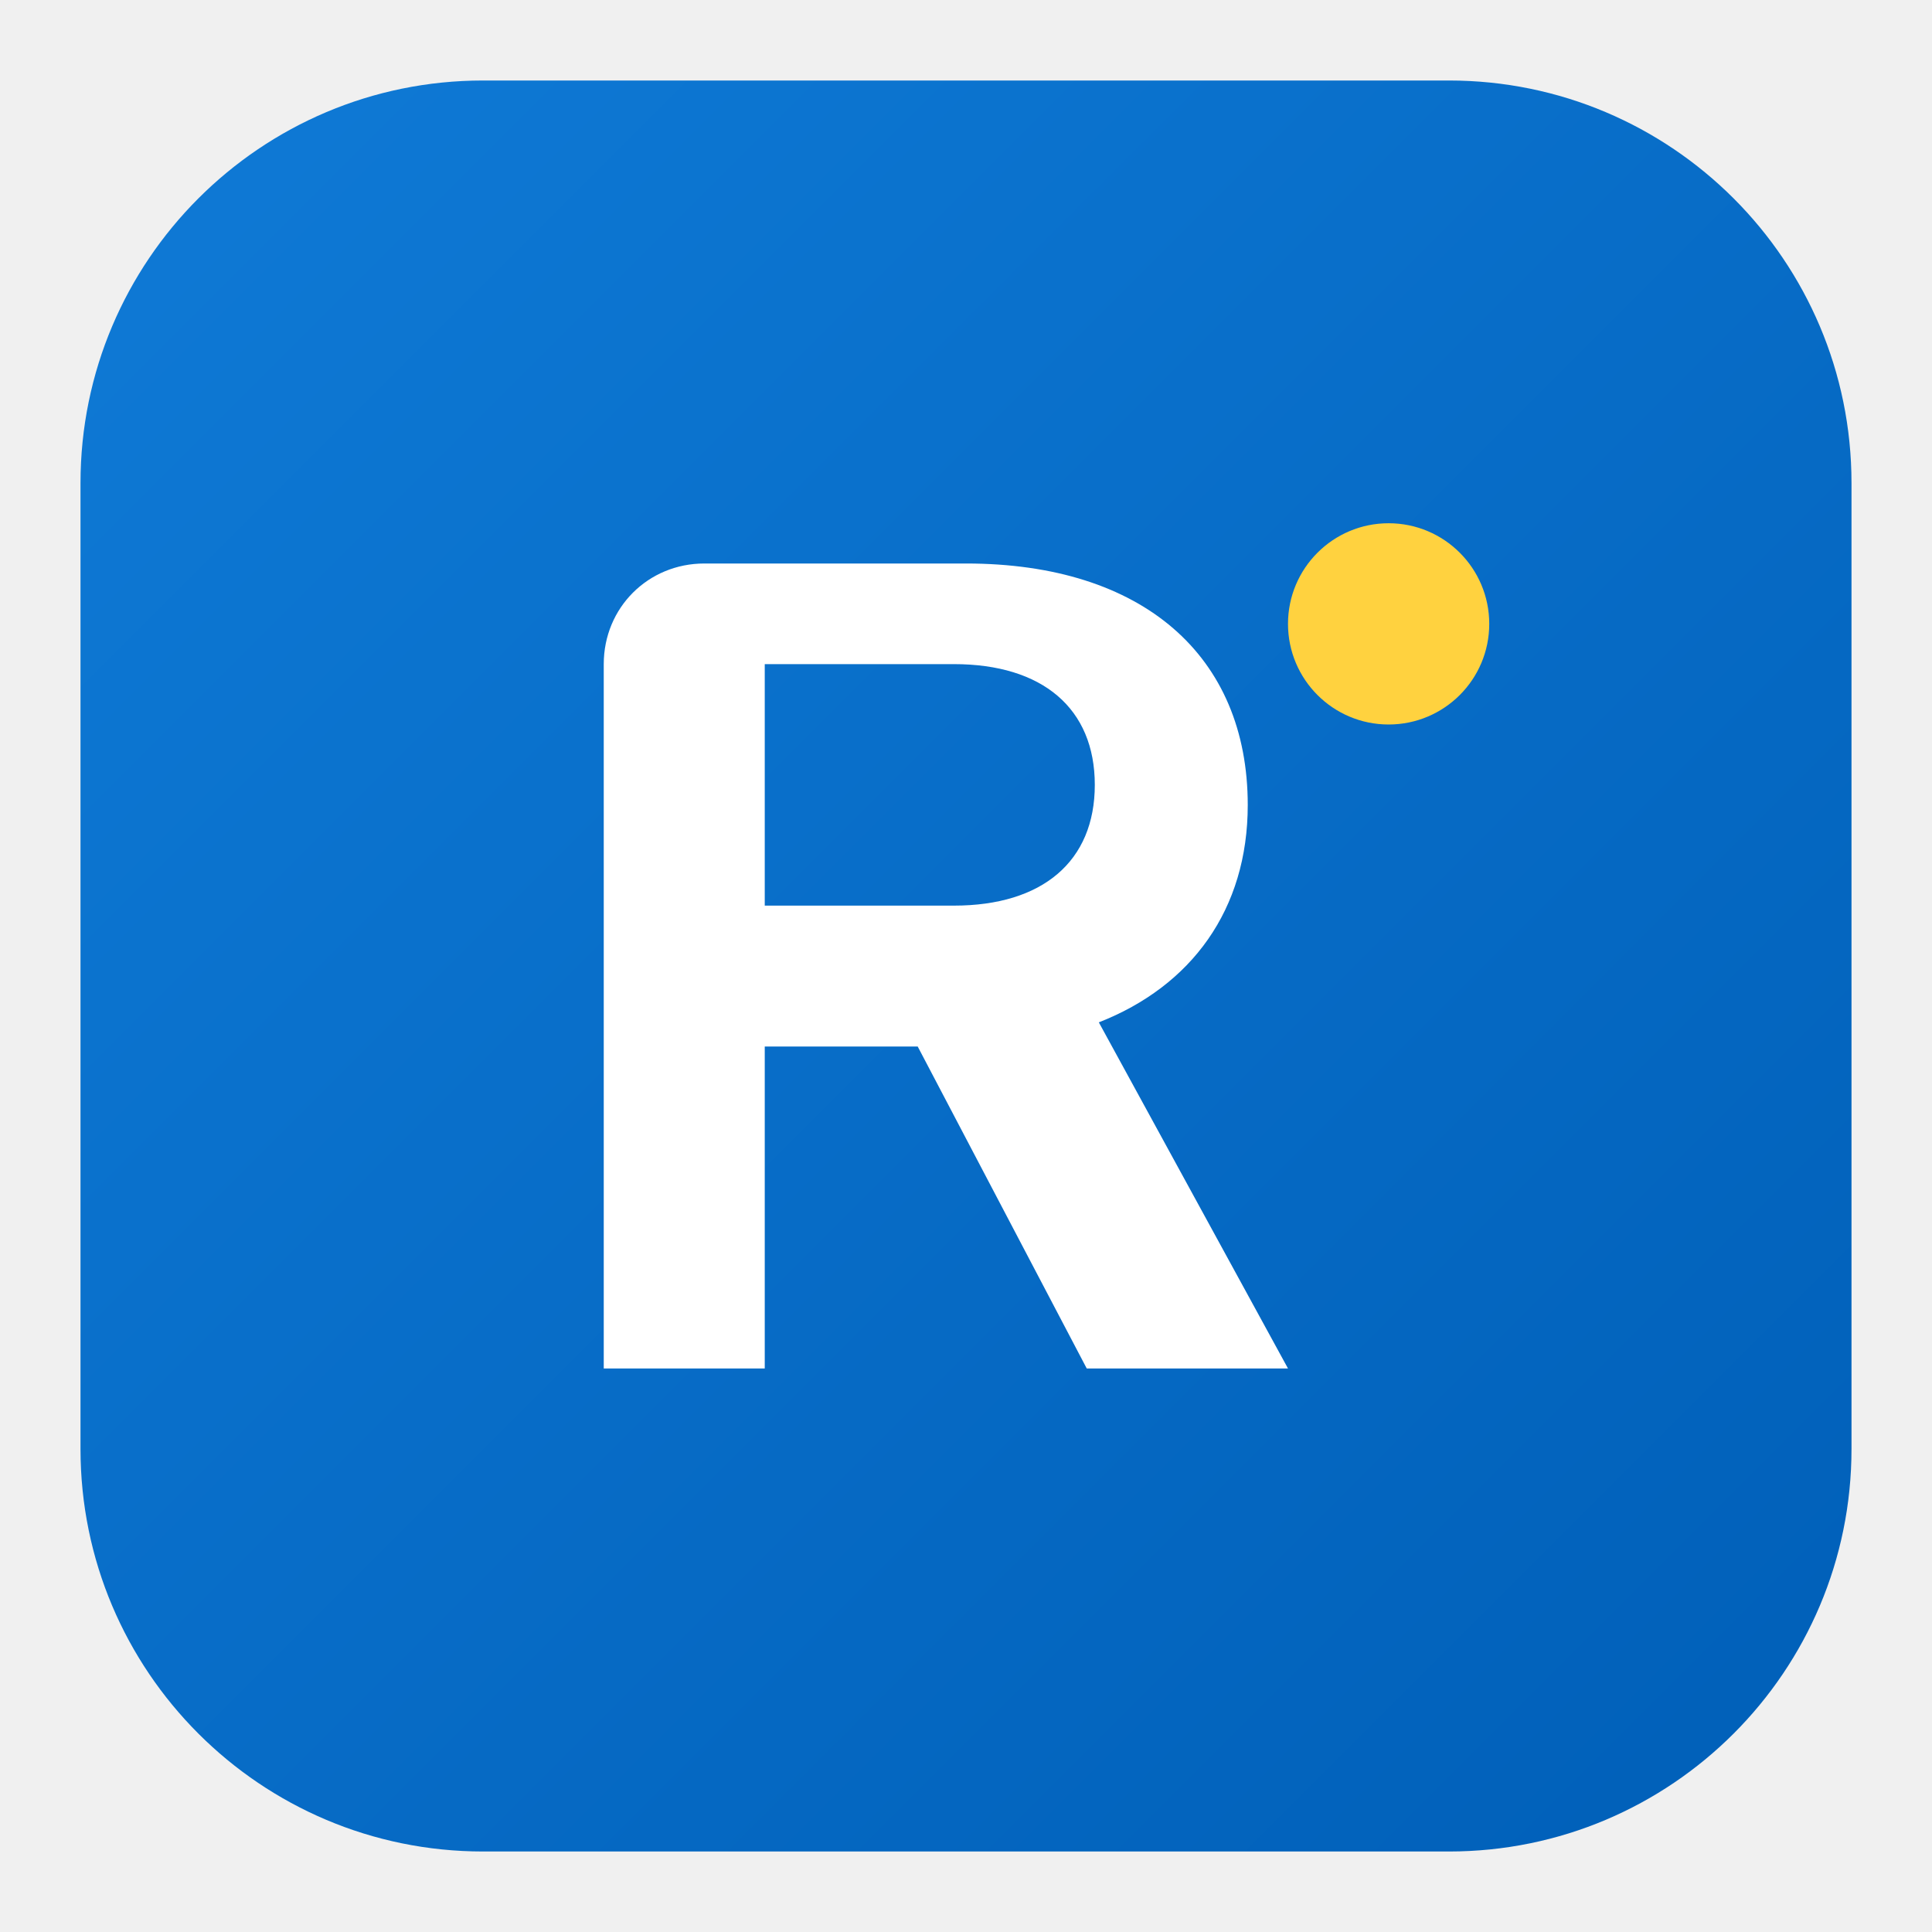
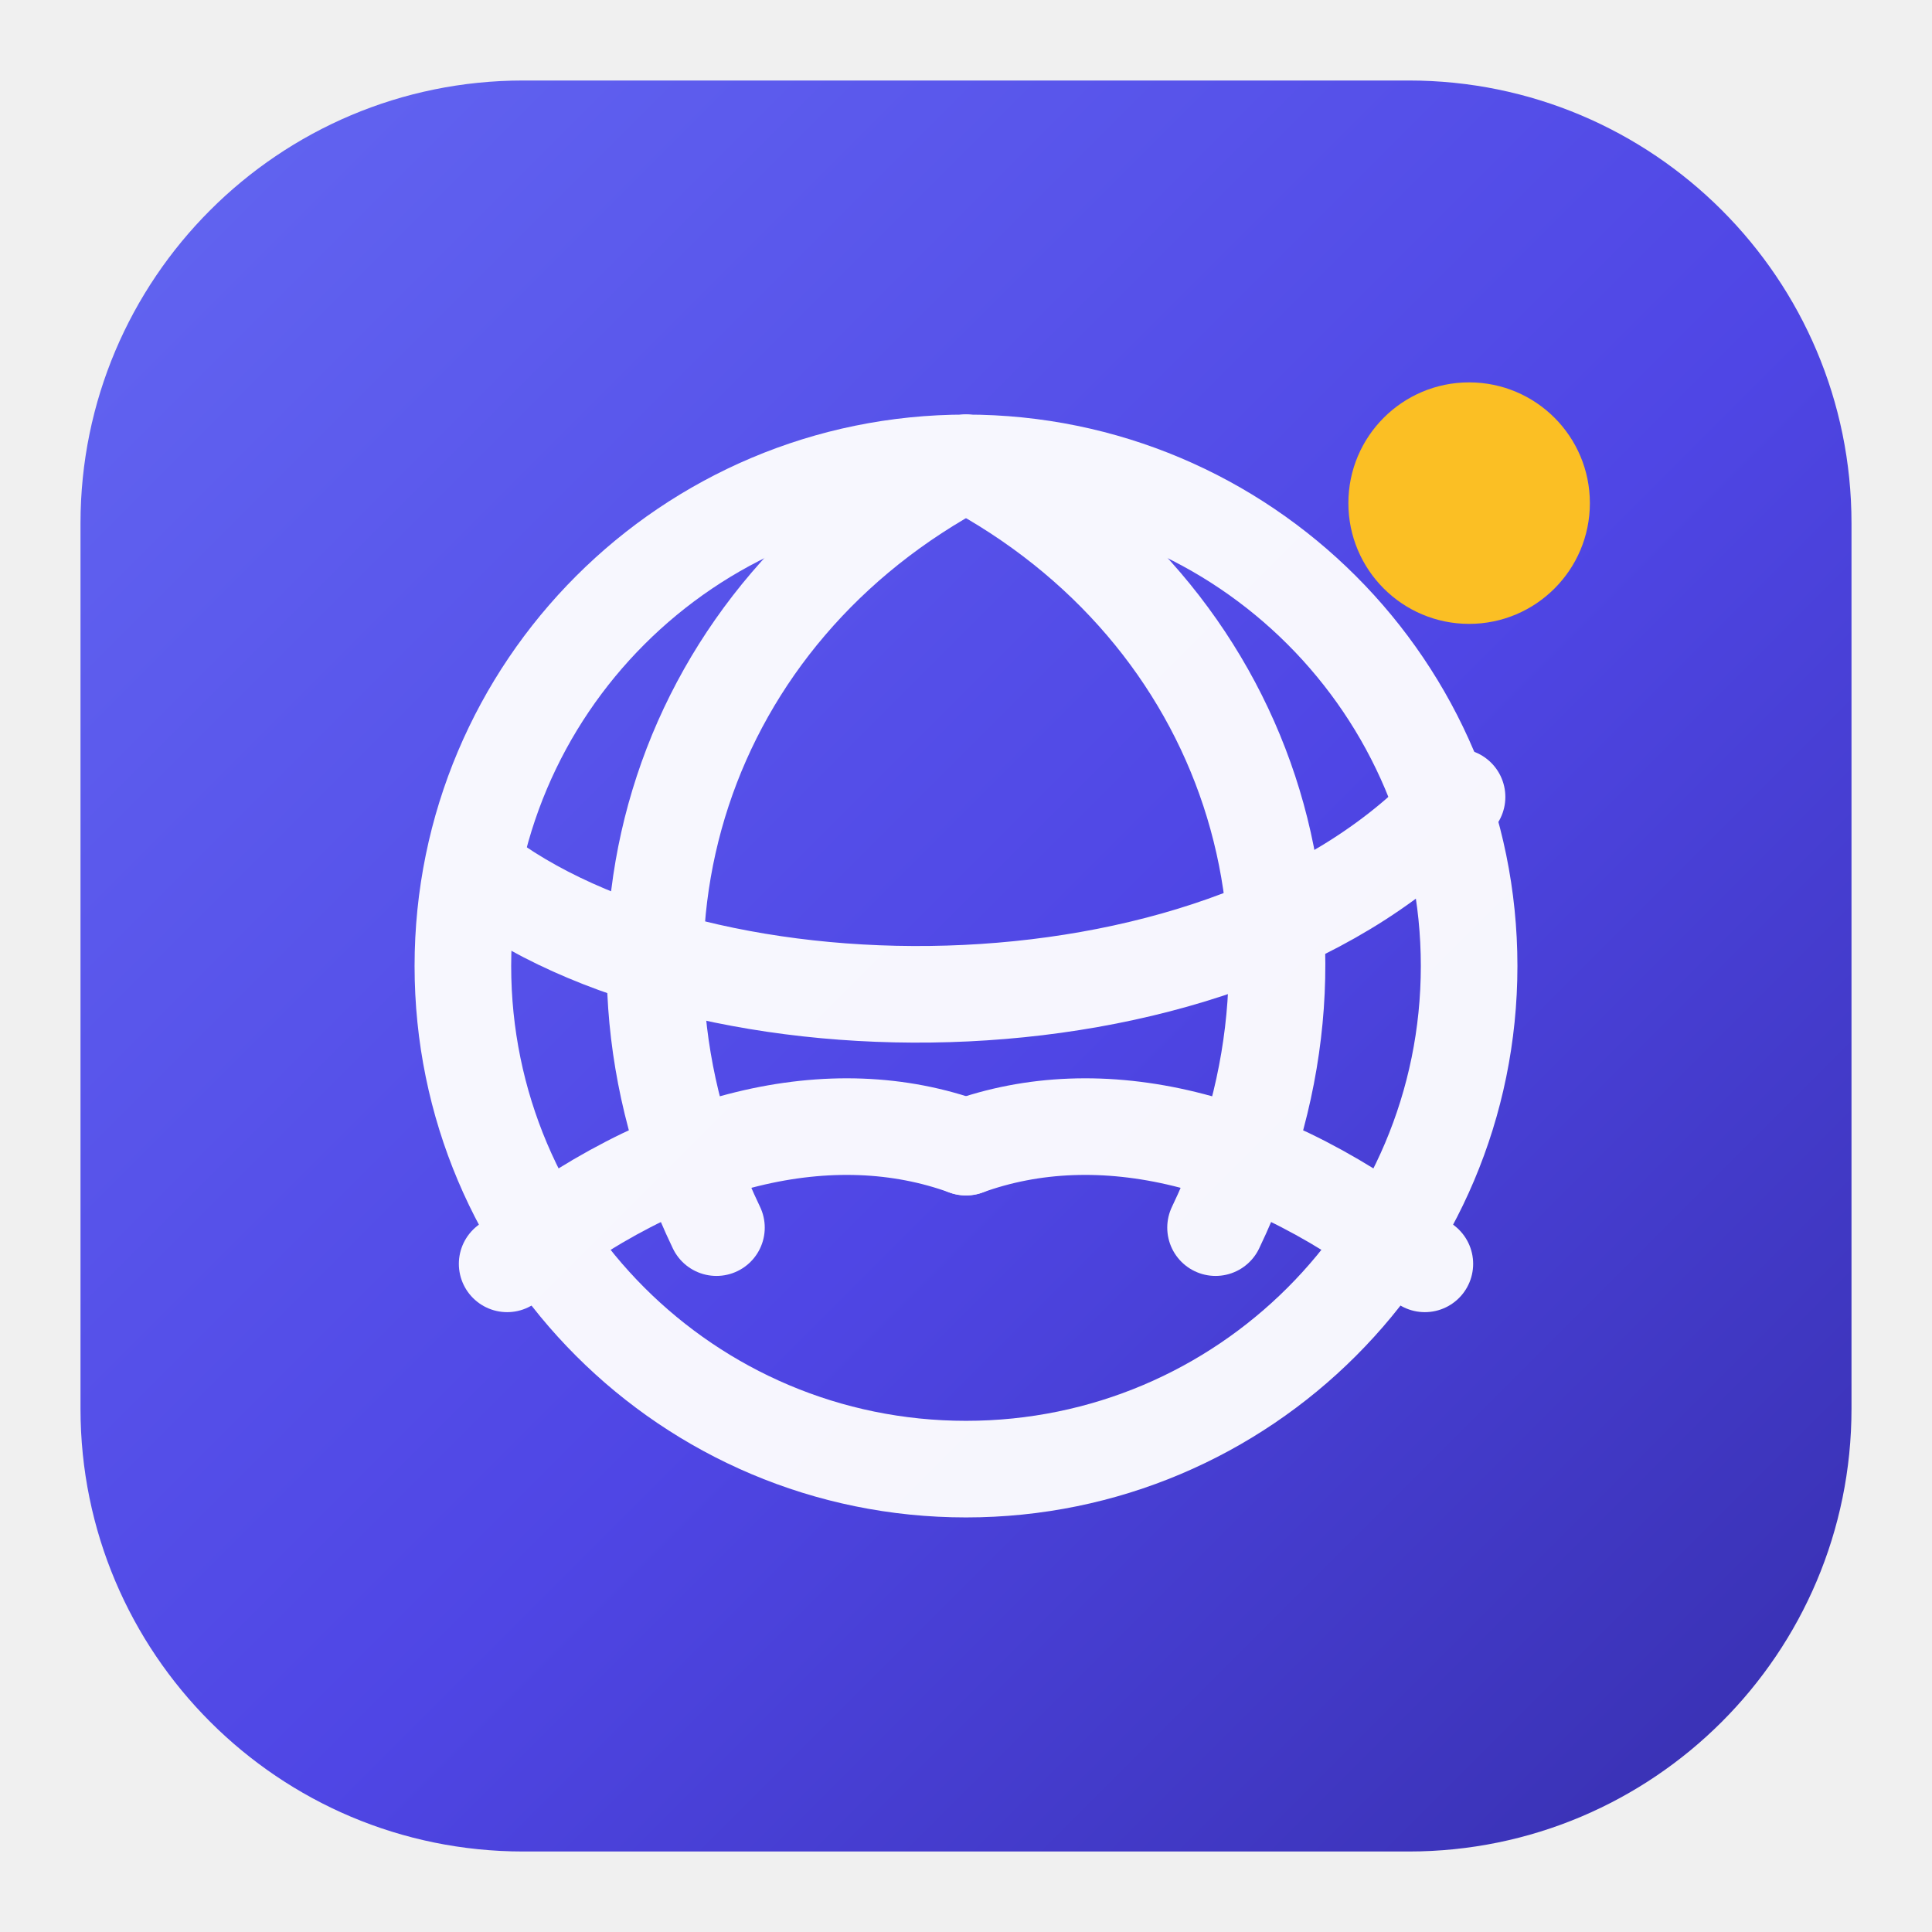
<svg xmlns="http://www.w3.org/2000/svg" viewBox="0 0 48 48" width="48" height="48">
  <defs>
    <linearGradient id="g" x1="0" y1="0" x2="1" y2="1">
-       <stop offset="0" stop-color="#0f7ad6" />
-       <stop offset="1" stop-color="#005fb8" />
+       <stop offset="0" stop-color="#6366f1" />
+       <stop offset="0.55" stop-color="#4f46e5" />
+       <stop offset="1" stop-color="#372fae" />
    </linearGradient>
  </defs>
-   <rect x="2" y="2" width="44" height="44" rx="10" fill="url(#g)" />
-   <path d="M15 34V16.5c0-1.4 1.1-2.5 2.5-2.5H24c4.4 0 7 2.3 7 6 0 2.6-1.4 4.5-3.7 5.4L32 34h-5l-4.2-8H19v8h-4zm4-11.5h4.7c2.2 0 3.5-1.1 3.5-3s-1.3-3-3.5-3H19v6z" fill="#fff" />
-   <circle cx="34.5" cy="15.5" r="2.5" fill="#ffd23f" />
+   <rect x="2" y="2" width="44" height="44" rx="11" fill="url(#g)" />
+   <g fill="none" stroke="#ffffff" stroke-width="2.4" stroke-linecap="round" opacity="0.95">
+     <circle cx="24" cy="24" r="12.5" />
+     <path d="M24 11.5c-7 3.7-9.7 11.7-6.2 19" />
+     <path d="M24 11.5c7 3.7 9.7 11.7 6.2 19" />
+     <path d="M11.8 21.6c5.6 4.4 18.8 4.4 24.4-1.8" />
+     <path d="M12.6 31.4c4-3.2 8.1-4.1 11.4-2.9" />
+     <path d="M35.4 31.4c-4-3.2-8.1-4.1-11.4-2.9" />
+   </g>
+   <circle cx="36.5" cy="12.5" r="3" fill="#fbbf24" />
</svg>
